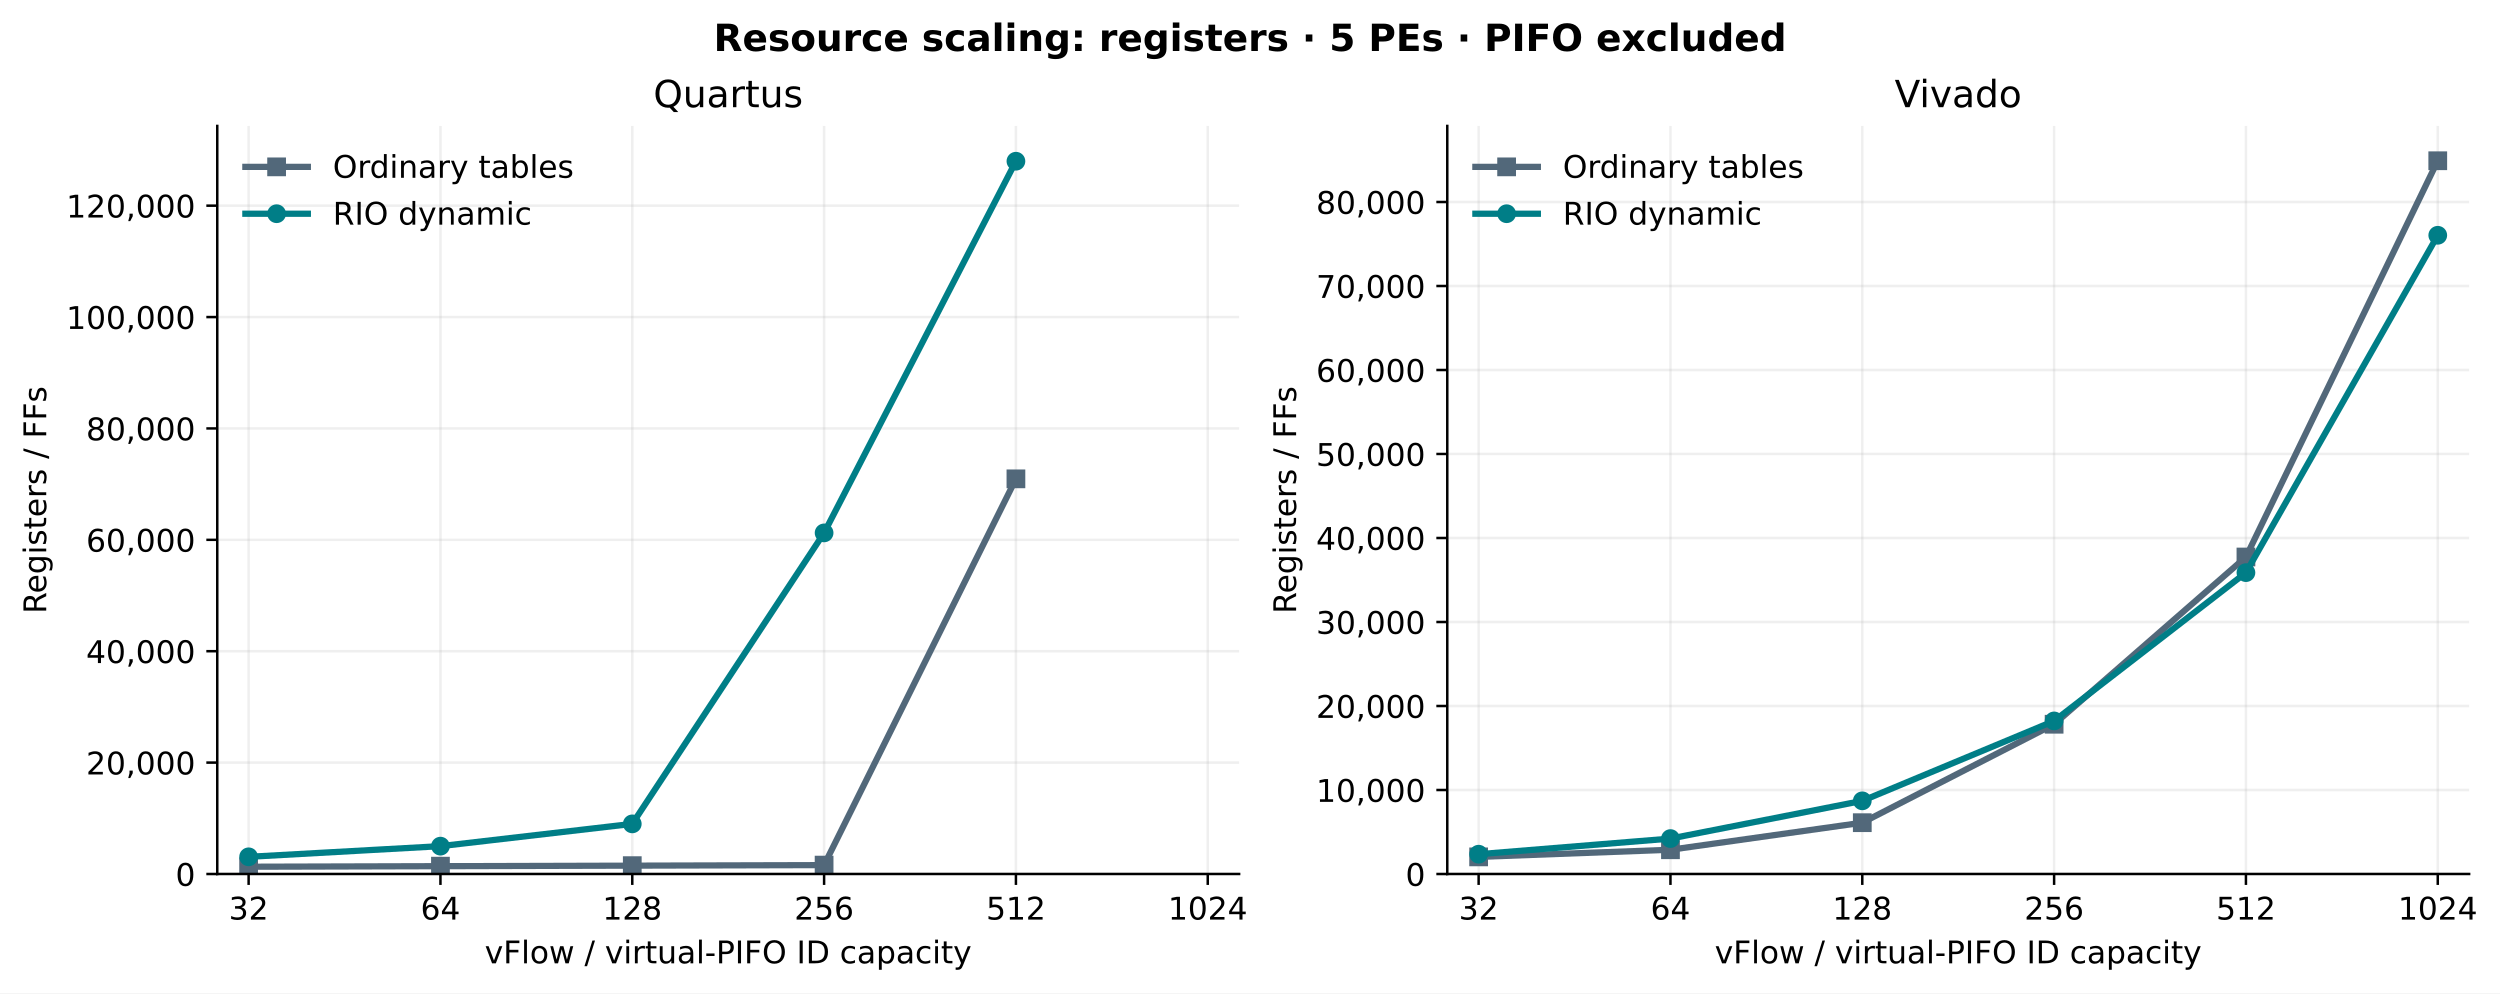
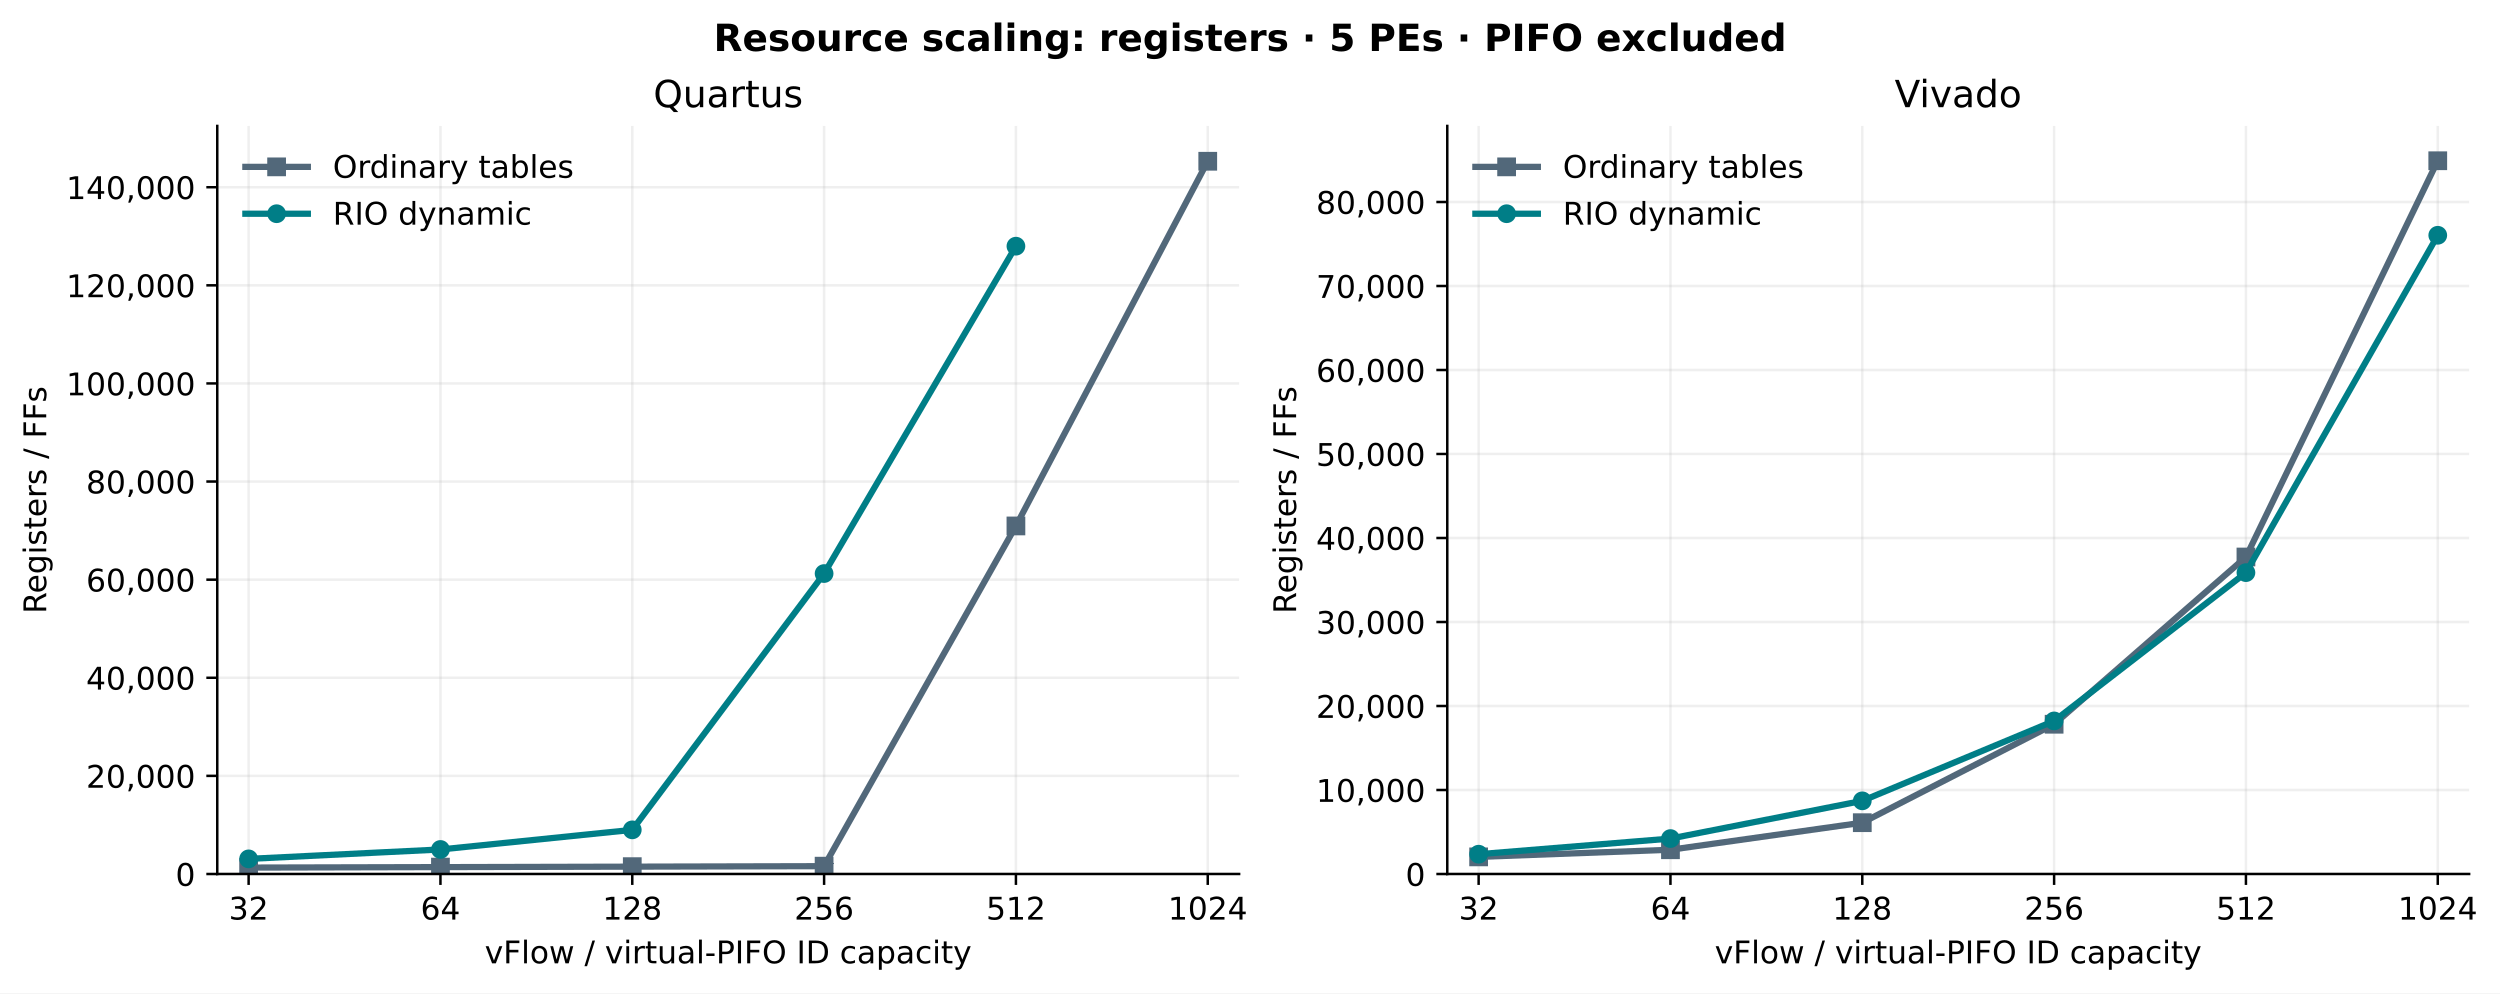
<svg xmlns="http://www.w3.org/2000/svg" xmlns:xlink="http://www.w3.org/1999/xlink" width="800.356pt" height="318pt" viewBox="0 0 800.356 318" version="1.1">
  <defs>
    <style type="text/css">*{stroke-linejoin: round; stroke-linecap: butt}</style>
  </defs>
  <g id="figure_1">
    <g id="patch_1">
      <path d="M 0 318  L 800.356 318  L 800.356 0  L 0 0  z " style="fill: #ffffff" />
    </g>
    <g id="axes_1">
      <g id="patch_2">
        <path d="M 69.554 279.799  L 396.693 279.799  L 396.693 40.32  L 69.554 40.32  z " style="fill: #ffffff" />
      </g>
      <g id="matplotlib.axis_1">
        <g id="xtick_1">
          <g id="line2d_1">
-             <path d="M 79.595 279.799  L 79.595 40.32  " clip-path="url(#pcfa082bccc)" style="fill: none; stroke: #b0b0b0; stroke-opacity: 0.2; stroke-width: 0.8; stroke-linecap: square" />
+             <path d="M 79.595 279.799  L 79.595 40.32  " clip-path="url(#pca7b6be6f2)" style="fill: none; stroke: #b0b0b0; stroke-opacity: 0.2; stroke-width: 0.8; stroke-linecap: square" />
          </g>
          <g id="line2d_2">
            <defs>
-               <path id="m7ac3d61be9" d="M 0 0  L 0 3.5  " style="stroke: #000000; stroke-width: 0.8" />
+               <path id="m7d0bd225ea" d="M 0 0  L 0 3.5  " style="stroke: #000000; stroke-width: 0.8" />
            </defs>
            <g>
-               <use xlink:href="#m7ac3d61be9" x="79.595" y="279.799" style="stroke: #000000; stroke-width: 0.8" />
+               <use xlink:href="#m7d0bd225ea" x="79.595" y="279.799" style="stroke: #000000; stroke-width: 0.8" />
            </g>
          </g>
          <g id="text_1">
            <text style="font-size: 10px; font-family: 'DejaVu Sans'; text-anchor: middle" x="79.595" y="294.396" transform="rotate(-0 79.59461 294.3964)">32</text>
          </g>
        </g>
        <g id="xtick_2">
          <g id="line2d_3">
-             <path d="M 141.006 279.799  L 141.006 40.32  " clip-path="url(#pcfa082bccc)" style="fill: none; stroke: #b0b0b0; stroke-opacity: 0.2; stroke-width: 0.8; stroke-linecap: square" />
+             <path d="M 141.006 279.799  L 141.006 40.32  " clip-path="url(#pca7b6be6f2)" style="fill: none; stroke: #b0b0b0; stroke-opacity: 0.2; stroke-width: 0.8; stroke-linecap: square" />
          </g>
          <g id="line2d_4">
            <g>
-               <use xlink:href="#m7ac3d61be9" x="141.006" y="279.799" style="stroke: #000000; stroke-width: 0.8" />
+               <use xlink:href="#m7d0bd225ea" x="141.006" y="279.799" style="stroke: #000000; stroke-width: 0.8" />
            </g>
          </g>
          <g id="text_2">
            <text style="font-size: 10px; font-family: 'DejaVu Sans'; text-anchor: middle" x="141.006" y="294.396" transform="rotate(-0 141.0061 294.3964)">64</text>
          </g>
        </g>
        <g id="xtick_3">
          <g id="line2d_5">
-             <path d="M 202.418 279.799  L 202.418 40.32  " clip-path="url(#pcfa082bccc)" style="fill: none; stroke: #b0b0b0; stroke-opacity: 0.2; stroke-width: 0.8; stroke-linecap: square" />
+             <path d="M 202.418 279.799  L 202.418 40.32  " clip-path="url(#pca7b6be6f2)" style="fill: none; stroke: #b0b0b0; stroke-opacity: 0.2; stroke-width: 0.8; stroke-linecap: square" />
          </g>
          <g id="line2d_6">
            <g>
-               <use xlink:href="#m7ac3d61be9" x="202.418" y="279.799" style="stroke: #000000; stroke-width: 0.8" />
+               <use xlink:href="#m7d0bd225ea" x="202.418" y="279.799" style="stroke: #000000; stroke-width: 0.8" />
            </g>
          </g>
          <g id="text_3">
            <text style="font-size: 10px; font-family: 'DejaVu Sans'; text-anchor: middle" x="202.418" y="294.396" transform="rotate(-0 202.4176 294.3964)">128</text>
          </g>
        </g>
        <g id="xtick_4">
          <g id="line2d_7">
-             <path d="M 263.829 279.799  L 263.829 40.32  " clip-path="url(#pcfa082bccc)" style="fill: none; stroke: #b0b0b0; stroke-opacity: 0.2; stroke-width: 0.8; stroke-linecap: square" />
+             <path d="M 263.829 279.799  L 263.829 40.32  " clip-path="url(#pca7b6be6f2)" style="fill: none; stroke: #b0b0b0; stroke-opacity: 0.2; stroke-width: 0.8; stroke-linecap: square" />
          </g>
          <g id="line2d_8">
            <g>
-               <use xlink:href="#m7ac3d61be9" x="263.829" y="279.799" style="stroke: #000000; stroke-width: 0.8" />
+               <use xlink:href="#m7d0bd225ea" x="263.829" y="279.799" style="stroke: #000000; stroke-width: 0.8" />
            </g>
          </g>
          <g id="text_4">
            <text style="font-size: 10px; font-family: 'DejaVu Sans'; text-anchor: middle" x="263.829" y="294.396" transform="rotate(-0 263.829 294.3964)">256</text>
          </g>
        </g>
        <g id="xtick_5">
          <g id="line2d_9">
-             <path d="M 325.241 279.799  L 325.241 40.32  " clip-path="url(#pcfa082bccc)" style="fill: none; stroke: #b0b0b0; stroke-opacity: 0.2; stroke-width: 0.8; stroke-linecap: square" />
+             <path d="M 325.241 279.799  L 325.241 40.32  " clip-path="url(#pca7b6be6f2)" style="fill: none; stroke: #b0b0b0; stroke-opacity: 0.2; stroke-width: 0.8; stroke-linecap: square" />
          </g>
          <g id="line2d_10">
            <g>
-               <use xlink:href="#m7ac3d61be9" x="325.241" y="279.799" style="stroke: #000000; stroke-width: 0.8" />
+               <use xlink:href="#m7d0bd225ea" x="325.241" y="279.799" style="stroke: #000000; stroke-width: 0.8" />
            </g>
          </g>
          <g id="text_5">
            <text style="font-size: 10px; font-family: 'DejaVu Sans'; text-anchor: middle" x="325.241" y="294.396" transform="rotate(-0 325.2405 294.3964)">512</text>
          </g>
        </g>
        <g id="xtick_6">
          <g id="line2d_11">
-             <path d="M 386.652 279.799  L 386.652 40.32  " clip-path="url(#pcfa082bccc)" style="fill: none; stroke: #b0b0b0; stroke-opacity: 0.2; stroke-width: 0.8; stroke-linecap: square" />
+             <path d="M 386.652 279.799  L 386.652 40.32  " clip-path="url(#pca7b6be6f2)" style="fill: none; stroke: #b0b0b0; stroke-opacity: 0.2; stroke-width: 0.8; stroke-linecap: square" />
          </g>
          <g id="line2d_12">
            <g>
-               <use xlink:href="#m7ac3d61be9" x="386.652" y="279.799" style="stroke: #000000; stroke-width: 0.8" />
+               <use xlink:href="#m7d0bd225ea" x="386.652" y="279.799" style="stroke: #000000; stroke-width: 0.8" />
            </g>
          </g>
          <g id="text_6">
            <text style="font-size: 10px; font-family: 'DejaVu Sans'; text-anchor: middle" x="386.652" y="294.396" transform="rotate(-0 386.652 294.3964)">1024</text>
          </g>
        </g>
        <g id="text_7">
          <text style="font-size: 10px; font-family: 'DejaVu Sans'; text-anchor: middle" x="233.123" y="308.397" transform="rotate(-0 233.1233 308.3972)">vFlow / virtual-PIFO ID capacity</text>
        </g>
      </g>
      <g id="matplotlib.axis_2">
        <g id="ytick_1">
          <g id="line2d_13">
-             <path d="M 69.554 279.799  L 396.693 279.799  " clip-path="url(#pcfa082bccc)" style="fill: none; stroke: #b0b0b0; stroke-opacity: 0.2; stroke-width: 0.8; stroke-linecap: square" />
+             <path d="M 69.554 279.799  L 396.693 279.799  " clip-path="url(#pca7b6be6f2)" style="fill: none; stroke: #b0b0b0; stroke-opacity: 0.2; stroke-width: 0.8; stroke-linecap: square" />
          </g>
          <g id="line2d_14">
            <defs>
-               <path id="m022627ec4b" d="M 0 0  L -3.5 0  " style="stroke: #000000; stroke-width: 0.8" />
+               <path id="m250679e8e9" d="M 0 0  L -3.5 0  " style="stroke: #000000; stroke-width: 0.8" />
            </defs>
            <g>
-               <use xlink:href="#m022627ec4b" x="69.554" y="279.799" style="stroke: #000000; stroke-width: 0.8" />
+               <use xlink:href="#m250679e8e9" x="69.554" y="279.799" style="stroke: #000000; stroke-width: 0.8" />
            </g>
          </g>
          <g id="text_8">
            <text style="font-size: 10px; font-family: 'DejaVu Sans'; text-anchor: end" x="62.554" y="283.598" transform="rotate(-0 62.55391 283.5976)">0</text>
          </g>
        </g>
        <g id="ytick_2">
          <g id="line2d_15">
-             <path d="M 69.554 244.14  L 396.693 244.14  " clip-path="url(#pcfa082bccc)" style="fill: none; stroke: #b0b0b0; stroke-opacity: 0.2; stroke-width: 0.8; stroke-linecap: square" />
+             <path d="M 69.554 248.39  L 396.693 248.39  " clip-path="url(#pca7b6be6f2)" style="fill: none; stroke: #b0b0b0; stroke-opacity: 0.2; stroke-width: 0.8; stroke-linecap: square" />
          </g>
          <g id="line2d_16">
            <g>
-               <use xlink:href="#m022627ec4b" x="69.554" y="244.14" style="stroke: #000000; stroke-width: 0.8" />
+               <use xlink:href="#m250679e8e9" x="69.554" y="248.39" style="stroke: #000000; stroke-width: 0.8" />
            </g>
          </g>
          <g id="text_9">
-             <text style="font-size: 10px; font-family: 'DejaVu Sans'; text-anchor: end" x="62.554" y="247.938" transform="rotate(-0 62.55391 247.9385)">20,000</text>
+             <text style="font-size: 10px; font-family: 'DejaVu Sans'; text-anchor: end" x="62.554" y="252.189" transform="rotate(-0 62.55391 252.1889)">20,000</text>
          </g>
        </g>
        <g id="ytick_3">
          <g id="line2d_17">
-             <path d="M 69.554 208.481  L 396.693 208.481  " clip-path="url(#pcfa082bccc)" style="fill: none; stroke: #b0b0b0; stroke-opacity: 0.2; stroke-width: 0.8; stroke-linecap: square" />
+             <path d="M 69.554 216.981  L 396.693 216.981  " clip-path="url(#pca7b6be6f2)" style="fill: none; stroke: #b0b0b0; stroke-opacity: 0.2; stroke-width: 0.8; stroke-linecap: square" />
          </g>
          <g id="line2d_18">
            <g>
-               <use xlink:href="#m022627ec4b" x="69.554" y="208.481" style="stroke: #000000; stroke-width: 0.8" />
+               <use xlink:href="#m250679e8e9" x="69.554" y="216.981" style="stroke: #000000; stroke-width: 0.8" />
            </g>
          </g>
          <g id="text_10">
-             <text style="font-size: 10px; font-family: 'DejaVu Sans'; text-anchor: end" x="62.554" y="212.279" transform="rotate(-0 62.55391 212.2794)">40,000</text>
+             <text style="font-size: 10px; font-family: 'DejaVu Sans'; text-anchor: end" x="62.554" y="220.78" transform="rotate(-0 62.55391 220.7803)">40,000</text>
          </g>
        </g>
        <g id="ytick_4">
          <g id="line2d_19">
-             <path d="M 69.554 172.821  L 396.693 172.821  " clip-path="url(#pcfa082bccc)" style="fill: none; stroke: #b0b0b0; stroke-opacity: 0.2; stroke-width: 0.8; stroke-linecap: square" />
+             <path d="M 69.554 185.573  L 396.693 185.573  " clip-path="url(#pca7b6be6f2)" style="fill: none; stroke: #b0b0b0; stroke-opacity: 0.2; stroke-width: 0.8; stroke-linecap: square" />
          </g>
          <g id="line2d_20">
            <g>
-               <use xlink:href="#m022627ec4b" x="69.554" y="172.821" style="stroke: #000000; stroke-width: 0.8" />
+               <use xlink:href="#m250679e8e9" x="69.554" y="185.573" style="stroke: #000000; stroke-width: 0.8" />
            </g>
          </g>
          <g id="text_11">
-             <text style="font-size: 10px; font-family: 'DejaVu Sans'; text-anchor: end" x="62.554" y="176.62" transform="rotate(-0 62.55391 176.6203)">60,000</text>
+             <text style="font-size: 10px; font-family: 'DejaVu Sans'; text-anchor: end" x="62.554" y="189.372" transform="rotate(-0 62.55391 189.3716)">60,000</text>
          </g>
        </g>
        <g id="ytick_5">
          <g id="line2d_21">
-             <path d="M 69.554 137.162  L 396.693 137.162  " clip-path="url(#pcfa082bccc)" style="fill: none; stroke: #b0b0b0; stroke-opacity: 0.2; stroke-width: 0.8; stroke-linecap: square" />
+             <path d="M 69.554 154.164  L 396.693 154.164  " clip-path="url(#pca7b6be6f2)" style="fill: none; stroke: #b0b0b0; stroke-opacity: 0.2; stroke-width: 0.8; stroke-linecap: square" />
          </g>
          <g id="line2d_22">
            <g>
-               <use xlink:href="#m022627ec4b" x="69.554" y="137.162" style="stroke: #000000; stroke-width: 0.8" />
+               <use xlink:href="#m250679e8e9" x="69.554" y="154.164" style="stroke: #000000; stroke-width: 0.8" />
            </g>
          </g>
          <g id="text_12">
-             <text style="font-size: 10px; font-family: 'DejaVu Sans'; text-anchor: end" x="62.554" y="140.961" transform="rotate(-0 62.55391 140.9612)">80,000</text>
+             <text style="font-size: 10px; font-family: 'DejaVu Sans'; text-anchor: end" x="62.554" y="157.963" transform="rotate(-0 62.55391 157.963)">80,000</text>
          </g>
        </g>
        <g id="ytick_6">
          <g id="line2d_23">
-             <path d="M 69.554 101.503  L 396.693 101.503  " clip-path="url(#pcfa082bccc)" style="fill: none; stroke: #b0b0b0; stroke-opacity: 0.2; stroke-width: 0.8; stroke-linecap: square" />
+             <path d="M 69.554 122.755  L 396.693 122.755  " clip-path="url(#pca7b6be6f2)" style="fill: none; stroke: #b0b0b0; stroke-opacity: 0.2; stroke-width: 0.8; stroke-linecap: square" />
          </g>
          <g id="line2d_24">
            <g>
-               <use xlink:href="#m022627ec4b" x="69.554" y="101.503" style="stroke: #000000; stroke-width: 0.8" />
+               <use xlink:href="#m250679e8e9" x="69.554" y="122.755" style="stroke: #000000; stroke-width: 0.8" />
            </g>
          </g>
          <g id="text_13">
-             <text style="font-size: 10px; font-family: 'DejaVu Sans'; text-anchor: end" x="62.554" y="105.302" transform="rotate(-0 62.55391 105.3021)">100,000</text>
+             <text style="font-size: 10px; font-family: 'DejaVu Sans'; text-anchor: end" x="62.554" y="126.554" transform="rotate(-0 62.55391 126.5543)">100,000</text>
          </g>
        </g>
        <g id="ytick_7">
          <g id="line2d_25">
-             <path d="M 69.554 65.844  L 396.693 65.844  " clip-path="url(#pcfa082bccc)" style="fill: none; stroke: #b0b0b0; stroke-opacity: 0.2; stroke-width: 0.8; stroke-linecap: square" />
+             <path d="M 69.554 91.347  L 396.693 91.347  " clip-path="url(#pca7b6be6f2)" style="fill: none; stroke: #b0b0b0; stroke-opacity: 0.2; stroke-width: 0.8; stroke-linecap: square" />
          </g>
          <g id="line2d_26">
            <g>
-               <use xlink:href="#m022627ec4b" x="69.554" y="65.844" style="stroke: #000000; stroke-width: 0.8" />
+               <use xlink:href="#m250679e8e9" x="69.554" y="91.347" style="stroke: #000000; stroke-width: 0.8" />
            </g>
          </g>
          <g id="text_14">
-             <text style="font-size: 10px; font-family: 'DejaVu Sans'; text-anchor: end" x="62.554" y="69.643" transform="rotate(-0 62.55391 69.64306)">120,000</text>
-           </g>
-         </g>
-         <g id="text_15">
+             <text style="font-size: 10px; font-family: 'DejaVu Sans'; text-anchor: end" x="62.554" y="95.146" transform="rotate(-0 62.55391 95.14565)">120,000</text>
+           </g>
+         </g>
+         <g id="ytick_8">
+           <g id="line2d_27">
+             <path d="M 69.554 59.938  L 396.693 59.938  " clip-path="url(#pca7b6be6f2)" style="fill: none; stroke: #b0b0b0; stroke-opacity: 0.2; stroke-width: 0.8; stroke-linecap: square" />
+           </g>
+           <g id="line2d_28">
+             <g>
+               <use xlink:href="#m250679e8e9" x="69.554" y="59.938" style="stroke: #000000; stroke-width: 0.8" />
+             </g>
+           </g>
+           <g id="text_15">
+             <text style="font-size: 10px; font-family: 'DejaVu Sans'; text-anchor: end" x="62.554" y="63.737" transform="rotate(-0 62.55391 63.737)">140,000</text>
+           </g>
+         </g>
+         <g id="text_16">
          <text style="font-size: 10px; font-family: 'DejaVu Sans'; text-anchor: middle" x="14.798" y="160.059" transform="rotate(-90 14.79844 160.0591)">Registers / FFs</text>
        </g>
      </g>
-       <g id="line2d_27">
-         <path d="M 79.595 277.476  L 141.006 277.301  L 202.418 277.126  L 263.829 276.951  L 325.241 153.298  " clip-path="url(#pcfa082bccc)" style="fill: none; stroke: #52687a; stroke-width: 2; stroke-linecap: square" />
+       <g id="line2d_29">
+         <path d="M 79.595 277.752  L 141.006 277.599  L 202.418 277.445  L 263.829 277.291  L 325.241 168.377  L 386.652 51.626  " clip-path="url(#pca7b6be6f2)" style="fill: none; stroke: #52687a; stroke-width: 2; stroke-linecap: square" />
        <defs>
-           <path id="m9f18bbaaa6" d="M -2.5 2.5  L 2.5 2.5  L 2.5 -2.5  L -2.5 -2.5  z " style="stroke: #52687a; stroke-linejoin: miter" />
+           <path id="m8c528c376e" d="M -2.5 2.5  L 2.5 2.5  L 2.5 -2.5  L -2.5 -2.5  z " style="stroke: #52687a; stroke-linejoin: miter" />
        </defs>
-         <g clip-path="url(#pcfa082bccc)">
-           <use xlink:href="#m9f18bbaaa6" x="79.595" y="277.476" style="fill: #52687a; stroke: #52687a; stroke-linejoin: miter" />
-           <use xlink:href="#m9f18bbaaa6" x="141.006" y="277.301" style="fill: #52687a; stroke: #52687a; stroke-linejoin: miter" />
-           <use xlink:href="#m9f18bbaaa6" x="202.418" y="277.126" style="fill: #52687a; stroke: #52687a; stroke-linejoin: miter" />
-           <use xlink:href="#m9f18bbaaa6" x="263.829" y="276.951" style="fill: #52687a; stroke: #52687a; stroke-linejoin: miter" />
-           <use xlink:href="#m9f18bbaaa6" x="325.241" y="153.298" style="fill: #52687a; stroke: #52687a; stroke-linejoin: miter" />
-         </g>
-       </g>
-       <g id="line2d_28">
-         <path d="M 79.595 274.307  L 141.006 270.888  L 202.418 263.759  L 263.829 170.603  L 325.241 51.613  " clip-path="url(#pcfa082bccc)" style="fill: none; stroke: #007e87; stroke-width: 2; stroke-linecap: square" />
+         <g clip-path="url(#pca7b6be6f2)">
+           <use xlink:href="#m8c528c376e" x="79.595" y="277.752" style="fill: #52687a; stroke: #52687a; stroke-linejoin: miter" />
+           <use xlink:href="#m8c528c376e" x="141.006" y="277.599" style="fill: #52687a; stroke: #52687a; stroke-linejoin: miter" />
+           <use xlink:href="#m8c528c376e" x="202.418" y="277.445" style="fill: #52687a; stroke: #52687a; stroke-linejoin: miter" />
+           <use xlink:href="#m8c528c376e" x="263.829" y="277.291" style="fill: #52687a; stroke: #52687a; stroke-linejoin: miter" />
+           <use xlink:href="#m8c528c376e" x="325.241" y="168.377" style="fill: #52687a; stroke: #52687a; stroke-linejoin: miter" />
+           <use xlink:href="#m8c528c376e" x="386.652" y="51.626" style="fill: #52687a; stroke: #52687a; stroke-linejoin: miter" />
+         </g>
+       </g>
+       <g id="line2d_30">
+         <path d="M 79.595 274.962  L 141.006 271.95  L 202.418 265.671  L 263.829 183.619  L 325.241 78.812  " clip-path="url(#pca7b6be6f2)" style="fill: none; stroke: #007e87; stroke-width: 2; stroke-linecap: square" />
        <defs>
-           <path id="m5d7c180a95" d="M 0 2.5  C 0.663 2.5 1.299 2.237 1.768 1.768  C 2.237 1.299 2.5 0.663 2.5 0  C 2.5 -0.663 2.237 -1.299 1.768 -1.768  C 1.299 -2.237 0.663 -2.5 0 -2.5  C -0.663 -2.5 -1.299 -2.237 -1.768 -1.768  C -2.237 -1.299 -2.5 -0.663 -2.5 0  C -2.5 0.663 -2.237 1.299 -1.768 1.768  C -1.299 2.237 -0.663 2.5 0 2.5  z " style="stroke: #007e87" />
+           <path id="m369d8bc458" d="M 0 2.5  C 0.663 2.5 1.299 2.237 1.768 1.768  C 2.237 1.299 2.5 0.663 2.5 0  C 2.5 -0.663 2.237 -1.299 1.768 -1.768  C 1.299 -2.237 0.663 -2.5 0 -2.5  C -0.663 -2.5 -1.299 -2.237 -1.768 -1.768  C -2.237 -1.299 -2.5 -0.663 -2.5 0  C -2.5 0.663 -2.237 1.299 -1.768 1.768  C -1.299 2.237 -0.663 2.5 0 2.5  z " style="stroke: #007e87" />
        </defs>
-         <g clip-path="url(#pcfa082bccc)">
-           <use xlink:href="#m5d7c180a95" x="79.595" y="274.307" style="fill: #007e87; stroke: #007e87" />
-           <use xlink:href="#m5d7c180a95" x="141.006" y="270.888" style="fill: #007e87; stroke: #007e87" />
-           <use xlink:href="#m5d7c180a95" x="202.418" y="263.759" style="fill: #007e87; stroke: #007e87" />
-           <use xlink:href="#m5d7c180a95" x="263.829" y="170.603" style="fill: #007e87; stroke: #007e87" />
-           <use xlink:href="#m5d7c180a95" x="325.241" y="51.613" style="fill: #007e87; stroke: #007e87" />
+         <g clip-path="url(#pca7b6be6f2)">
+           <use xlink:href="#m369d8bc458" x="79.595" y="274.962" style="fill: #007e87; stroke: #007e87" />
+           <use xlink:href="#m369d8bc458" x="141.006" y="271.95" style="fill: #007e87; stroke: #007e87" />
+           <use xlink:href="#m369d8bc458" x="202.418" y="265.671" style="fill: #007e87; stroke: #007e87" />
+           <use xlink:href="#m369d8bc458" x="263.829" y="183.619" style="fill: #007e87; stroke: #007e87" />
+           <use xlink:href="#m369d8bc458" x="325.241" y="78.812" style="fill: #007e87; stroke: #007e87" />
        </g>
      </g>
      <g id="patch_3">
        <path d="M 69.554 279.799  L 69.554 40.32  " style="fill: none; stroke: #000000; stroke-width: 0.8; stroke-linejoin: miter; stroke-linecap: square" />
      </g>
      <g id="patch_4">
        <path d="M 69.554 279.799  L 396.693 279.799  " style="fill: none; stroke: #000000; stroke-width: 0.8; stroke-linejoin: miter; stroke-linecap: square" />
      </g>
-       <g id="text_16">
+       <g id="text_17">
        <text style="font-size: 12px; font-family: 'DejaVu Sans'; text-anchor: middle" x="233.123" y="34.32" transform="rotate(-0 233.1233 34.31954)">Quartus</text>
      </g>
      <g id="legend_1">
-         <g id="line2d_29">
+         <g id="line2d_31">
          <path d="M 78.554 53.418  L 88.554 53.418  L 98.554 53.418  " style="fill: none; stroke: #52687a; stroke-width: 2; stroke-linecap: square" />
          <g>
-             <use xlink:href="#m9f18bbaaa6" x="88.554" y="53.418" style="fill: #52687a; stroke: #52687a; stroke-linejoin: miter" />
-           </g>
-         </g>
-         <g id="text_17">
+             <use xlink:href="#m8c528c376e" x="88.554" y="53.418" style="fill: #52687a; stroke: #52687a; stroke-linejoin: miter" />
+           </g>
+         </g>
+         <g id="text_18">
          <text style="font-size: 10px; font-family: 'DejaVu Sans'; text-anchor: start" x="106.554" y="56.918" transform="rotate(-0 106.5539 56.91798)">Ordinary tables</text>
        </g>
-         <g id="line2d_30">
+         <g id="line2d_32">
          <path d="M 78.554 68.419  L 88.554 68.419  L 98.554 68.419  " style="fill: none; stroke: #007e87; stroke-width: 2; stroke-linecap: square" />
          <g>
-             <use xlink:href="#m5d7c180a95" x="88.554" y="68.419" style="fill: #007e87; stroke: #007e87" />
-           </g>
-         </g>
-         <g id="text_18">
+             <use xlink:href="#m369d8bc458" x="88.554" y="68.419" style="fill: #007e87; stroke: #007e87" />
+           </g>
+         </g>
+         <g id="text_19">
          <text style="font-size: 10px; font-family: 'DejaVu Sans'; text-anchor: start" x="106.554" y="71.919" transform="rotate(-0 106.5539 71.91876)">RIO dynamic</text>
        </g>
      </g>
    </g>
    <g id="axes_2">
      <g id="patch_5">
        <path d="M 463.332 279.799  L 790.471 279.799  L 790.471 40.32  L 463.332 40.32  z " style="fill: #ffffff" />
      </g>
      <g id="matplotlib.axis_3">
        <g id="xtick_7">
-           <g id="line2d_31">
-             <path d="M 473.373 279.799  L 473.373 40.32  " clip-path="url(#p36518f0f8f)" style="fill: none; stroke: #b0b0b0; stroke-opacity: 0.2; stroke-width: 0.8; stroke-linecap: square" />
-           </g>
-           <g id="line2d_32">
-             <g>
-               <use xlink:href="#m7ac3d61be9" x="473.373" y="279.799" style="stroke: #000000; stroke-width: 0.8" />
-             </g>
-           </g>
-           <g id="text_19">
+           <g id="line2d_33">
+             <path d="M 473.373 279.799  L 473.373 40.32  " clip-path="url(#p5bcd1fc585)" style="fill: none; stroke: #b0b0b0; stroke-opacity: 0.2; stroke-width: 0.8; stroke-linecap: square" />
+           </g>
+           <g id="line2d_34">
+             <g>
+               <use xlink:href="#m7d0bd225ea" x="473.373" y="279.799" style="stroke: #000000; stroke-width: 0.8" />
+             </g>
+           </g>
+           <g id="text_20">
            <text style="font-size: 10px; font-family: 'DejaVu Sans'; text-anchor: middle" x="473.373" y="294.396" transform="rotate(-0 473.3731 294.3964)">32</text>
          </g>
        </g>
        <g id="xtick_8">
-           <g id="line2d_33">
-             <path d="M 534.785 279.799  L 534.785 40.32  " clip-path="url(#p36518f0f8f)" style="fill: none; stroke: #b0b0b0; stroke-opacity: 0.2; stroke-width: 0.8; stroke-linecap: square" />
-           </g>
-           <g id="line2d_34">
-             <g>
-               <use xlink:href="#m7ac3d61be9" x="534.785" y="279.799" style="stroke: #000000; stroke-width: 0.8" />
-             </g>
-           </g>
-           <g id="text_20">
+           <g id="line2d_35">
+             <path d="M 534.785 279.799  L 534.785 40.32  " clip-path="url(#p5bcd1fc585)" style="fill: none; stroke: #b0b0b0; stroke-opacity: 0.2; stroke-width: 0.8; stroke-linecap: square" />
+           </g>
+           <g id="line2d_36">
+             <g>
+               <use xlink:href="#m7d0bd225ea" x="534.785" y="279.799" style="stroke: #000000; stroke-width: 0.8" />
+             </g>
+           </g>
+           <g id="text_21">
            <text style="font-size: 10px; font-family: 'DejaVu Sans'; text-anchor: middle" x="534.785" y="294.396" transform="rotate(-0 534.7846 294.3964)">64</text>
          </g>
        </g>
        <g id="xtick_9">
-           <g id="line2d_35">
-             <path d="M 596.196 279.799  L 596.196 40.32  " clip-path="url(#p36518f0f8f)" style="fill: none; stroke: #b0b0b0; stroke-opacity: 0.2; stroke-width: 0.8; stroke-linecap: square" />
-           </g>
-           <g id="line2d_36">
-             <g>
-               <use xlink:href="#m7ac3d61be9" x="596.196" y="279.799" style="stroke: #000000; stroke-width: 0.8" />
-             </g>
-           </g>
-           <g id="text_21">
+           <g id="line2d_37">
+             <path d="M 596.196 279.799  L 596.196 40.32  " clip-path="url(#p5bcd1fc585)" style="fill: none; stroke: #b0b0b0; stroke-opacity: 0.2; stroke-width: 0.8; stroke-linecap: square" />
+           </g>
+           <g id="line2d_38">
+             <g>
+               <use xlink:href="#m7d0bd225ea" x="596.196" y="279.799" style="stroke: #000000; stroke-width: 0.8" />
+             </g>
+           </g>
+           <g id="text_22">
            <text style="font-size: 10px; font-family: 'DejaVu Sans'; text-anchor: middle" x="596.196" y="294.396" transform="rotate(-0 596.1961 294.3964)">128</text>
          </g>
        </g>
        <g id="xtick_10">
-           <g id="line2d_37">
-             <path d="M 657.608 279.799  L 657.608 40.32  " clip-path="url(#p36518f0f8f)" style="fill: none; stroke: #b0b0b0; stroke-opacity: 0.2; stroke-width: 0.8; stroke-linecap: square" />
-           </g>
-           <g id="line2d_38">
-             <g>
-               <use xlink:href="#m7ac3d61be9" x="657.608" y="279.799" style="stroke: #000000; stroke-width: 0.8" />
-             </g>
-           </g>
-           <g id="text_22">
+           <g id="line2d_39">
+             <path d="M 657.608 279.799  L 657.608 40.32  " clip-path="url(#p5bcd1fc585)" style="fill: none; stroke: #b0b0b0; stroke-opacity: 0.2; stroke-width: 0.8; stroke-linecap: square" />
+           </g>
+           <g id="line2d_40">
+             <g>
+               <use xlink:href="#m7d0bd225ea" x="657.608" y="279.799" style="stroke: #000000; stroke-width: 0.8" />
+             </g>
+           </g>
+           <g id="text_23">
            <text style="font-size: 10px; font-family: 'DejaVu Sans'; text-anchor: middle" x="657.608" y="294.396" transform="rotate(-0 657.6076 294.3964)">256</text>
          </g>
        </g>
        <g id="xtick_11">
-           <g id="line2d_39">
-             <path d="M 719.019 279.799  L 719.019 40.32  " clip-path="url(#p36518f0f8f)" style="fill: none; stroke: #b0b0b0; stroke-opacity: 0.2; stroke-width: 0.8; stroke-linecap: square" />
-           </g>
-           <g id="line2d_40">
-             <g>
-               <use xlink:href="#m7ac3d61be9" x="719.019" y="279.799" style="stroke: #000000; stroke-width: 0.8" />
-             </g>
-           </g>
-           <g id="text_23">
+           <g id="line2d_41">
+             <path d="M 719.019 279.799  L 719.019 40.32  " clip-path="url(#p5bcd1fc585)" style="fill: none; stroke: #b0b0b0; stroke-opacity: 0.2; stroke-width: 0.8; stroke-linecap: square" />
+           </g>
+           <g id="line2d_42">
+             <g>
+               <use xlink:href="#m7d0bd225ea" x="719.019" y="279.799" style="stroke: #000000; stroke-width: 0.8" />
+             </g>
+           </g>
+           <g id="text_24">
            <text style="font-size: 10px; font-family: 'DejaVu Sans'; text-anchor: middle" x="719.019" y="294.396" transform="rotate(-0 719.019 294.3964)">512</text>
          </g>
        </g>
        <g id="xtick_12">
-           <g id="line2d_41">
-             <path d="M 780.431 279.799  L 780.431 40.32  " clip-path="url(#p36518f0f8f)" style="fill: none; stroke: #b0b0b0; stroke-opacity: 0.2; stroke-width: 0.8; stroke-linecap: square" />
-           </g>
-           <g id="line2d_42">
-             <g>
-               <use xlink:href="#m7ac3d61be9" x="780.431" y="279.799" style="stroke: #000000; stroke-width: 0.8" />
-             </g>
-           </g>
-           <g id="text_24">
+           <g id="line2d_43">
+             <path d="M 780.431 279.799  L 780.431 40.32  " clip-path="url(#p5bcd1fc585)" style="fill: none; stroke: #b0b0b0; stroke-opacity: 0.2; stroke-width: 0.8; stroke-linecap: square" />
+           </g>
+           <g id="line2d_44">
+             <g>
+               <use xlink:href="#m7d0bd225ea" x="780.431" y="279.799" style="stroke: #000000; stroke-width: 0.8" />
+             </g>
+           </g>
+           <g id="text_25">
            <text style="font-size: 10px; font-family: 'DejaVu Sans'; text-anchor: middle" x="780.431" y="294.396" transform="rotate(-0 780.4305 294.3964)">1024</text>
          </g>
        </g>
-         <g id="text_25">
+         <g id="text_26">
          <text style="font-size: 10px; font-family: 'DejaVu Sans'; text-anchor: middle" x="626.902" y="308.397" transform="rotate(-0 626.9018 308.3972)">vFlow / virtual-PIFO ID capacity</text>
        </g>
      </g>
      <g id="matplotlib.axis_4">
-         <g id="ytick_8">
-           <g id="line2d_43">
-             <path d="M 463.332 279.799  L 790.471 279.799  " clip-path="url(#p36518f0f8f)" style="fill: none; stroke: #b0b0b0; stroke-opacity: 0.2; stroke-width: 0.8; stroke-linecap: square" />
-           </g>
-           <g id="line2d_44">
-             <g>
-               <use xlink:href="#m022627ec4b" x="463.332" y="279.799" style="stroke: #000000; stroke-width: 0.8" />
-             </g>
-           </g>
-           <g id="text_26">
-             <text style="font-size: 10px; font-family: 'DejaVu Sans'; text-anchor: end" x="456.332" y="283.598" transform="rotate(-0 456.3324 283.5976)">0</text>
-           </g>
-         </g>
        <g id="ytick_9">
          <g id="line2d_45">
-             <path d="M 463.332 252.907  L 790.471 252.907  " clip-path="url(#p36518f0f8f)" style="fill: none; stroke: #b0b0b0; stroke-opacity: 0.2; stroke-width: 0.8; stroke-linecap: square" />
+             <path d="M 463.332 279.799  L 790.471 279.799  " clip-path="url(#p5bcd1fc585)" style="fill: none; stroke: #b0b0b0; stroke-opacity: 0.2; stroke-width: 0.8; stroke-linecap: square" />
          </g>
          <g id="line2d_46">
            <g>
-               <use xlink:href="#m022627ec4b" x="463.332" y="252.907" style="stroke: #000000; stroke-width: 0.8" />
+               <use xlink:href="#m250679e8e9" x="463.332" y="279.799" style="stroke: #000000; stroke-width: 0.8" />
            </g>
          </g>
          <g id="text_27">
-             <text style="font-size: 10px; font-family: 'DejaVu Sans'; text-anchor: end" x="456.332" y="256.706" transform="rotate(-0 456.3324 256.7057)">10,000</text>
+             <text style="font-size: 10px; font-family: 'DejaVu Sans'; text-anchor: end" x="456.332" y="283.598" transform="rotate(-0 456.3324 283.5976)">0</text>
          </g>
        </g>
        <g id="ytick_10">
          <g id="line2d_47">
-             <path d="M 463.332 226.015  L 790.471 226.015  " clip-path="url(#p36518f0f8f)" style="fill: none; stroke: #b0b0b0; stroke-opacity: 0.2; stroke-width: 0.8; stroke-linecap: square" />
+             <path d="M 463.332 252.907  L 790.471 252.907  " clip-path="url(#p5bcd1fc585)" style="fill: none; stroke: #b0b0b0; stroke-opacity: 0.2; stroke-width: 0.8; stroke-linecap: square" />
          </g>
          <g id="line2d_48">
            <g>
-               <use xlink:href="#m022627ec4b" x="463.332" y="226.015" style="stroke: #000000; stroke-width: 0.8" />
+               <use xlink:href="#m250679e8e9" x="463.332" y="252.907" style="stroke: #000000; stroke-width: 0.8" />
            </g>
          </g>
          <g id="text_28">
-             <text style="font-size: 10px; font-family: 'DejaVu Sans'; text-anchor: end" x="456.332" y="229.814" transform="rotate(-0 456.3324 229.8138)">20,000</text>
+             <text style="font-size: 10px; font-family: 'DejaVu Sans'; text-anchor: end" x="456.332" y="256.706" transform="rotate(-0 456.3324 256.7057)">10,000</text>
          </g>
        </g>
        <g id="ytick_11">
          <g id="line2d_49">
-             <path d="M 463.332 199.123  L 790.471 199.123  " clip-path="url(#p36518f0f8f)" style="fill: none; stroke: #b0b0b0; stroke-opacity: 0.2; stroke-width: 0.8; stroke-linecap: square" />
+             <path d="M 463.332 226.015  L 790.471 226.015  " clip-path="url(#p5bcd1fc585)" style="fill: none; stroke: #b0b0b0; stroke-opacity: 0.2; stroke-width: 0.8; stroke-linecap: square" />
          </g>
          <g id="line2d_50">
            <g>
-               <use xlink:href="#m022627ec4b" x="463.332" y="199.123" style="stroke: #000000; stroke-width: 0.8" />
+               <use xlink:href="#m250679e8e9" x="463.332" y="226.015" style="stroke: #000000; stroke-width: 0.8" />
            </g>
          </g>
          <g id="text_29">
-             <text style="font-size: 10px; font-family: 'DejaVu Sans'; text-anchor: end" x="456.332" y="202.922" transform="rotate(-0 456.3324 202.922)">30,000</text>
+             <text style="font-size: 10px; font-family: 'DejaVu Sans'; text-anchor: end" x="456.332" y="229.814" transform="rotate(-0 456.3324 229.8138)">20,000</text>
          </g>
        </g>
        <g id="ytick_12">
          <g id="line2d_51">
-             <path d="M 463.332 172.231  L 790.471 172.231  " clip-path="url(#p36518f0f8f)" style="fill: none; stroke: #b0b0b0; stroke-opacity: 0.2; stroke-width: 0.8; stroke-linecap: square" />
+             <path d="M 463.332 199.123  L 790.471 199.123  " clip-path="url(#p5bcd1fc585)" style="fill: none; stroke: #b0b0b0; stroke-opacity: 0.2; stroke-width: 0.8; stroke-linecap: square" />
          </g>
          <g id="line2d_52">
            <g>
-               <use xlink:href="#m022627ec4b" x="463.332" y="172.231" style="stroke: #000000; stroke-width: 0.8" />
+               <use xlink:href="#m250679e8e9" x="463.332" y="199.123" style="stroke: #000000; stroke-width: 0.8" />
            </g>
          </g>
          <g id="text_30">
-             <text style="font-size: 10px; font-family: 'DejaVu Sans'; text-anchor: end" x="456.332" y="176.03" transform="rotate(-0 456.3324 176.0301)">40,000</text>
+             <text style="font-size: 10px; font-family: 'DejaVu Sans'; text-anchor: end" x="456.332" y="202.922" transform="rotate(-0 456.3324 202.922)">30,000</text>
          </g>
        </g>
        <g id="ytick_13">
          <g id="line2d_53">
-             <path d="M 463.332 145.339  L 790.471 145.339  " clip-path="url(#p36518f0f8f)" style="fill: none; stroke: #b0b0b0; stroke-opacity: 0.2; stroke-width: 0.8; stroke-linecap: square" />
+             <path d="M 463.332 172.231  L 790.471 172.231  " clip-path="url(#p5bcd1fc585)" style="fill: none; stroke: #b0b0b0; stroke-opacity: 0.2; stroke-width: 0.8; stroke-linecap: square" />
          </g>
          <g id="line2d_54">
            <g>
-               <use xlink:href="#m022627ec4b" x="463.332" y="145.339" style="stroke: #000000; stroke-width: 0.8" />
+               <use xlink:href="#m250679e8e9" x="463.332" y="172.231" style="stroke: #000000; stroke-width: 0.8" />
            </g>
          </g>
          <g id="text_31">
-             <text style="font-size: 10px; font-family: 'DejaVu Sans'; text-anchor: end" x="456.332" y="149.138" transform="rotate(-0 456.3324 149.1382)">50,000</text>
+             <text style="font-size: 10px; font-family: 'DejaVu Sans'; text-anchor: end" x="456.332" y="176.03" transform="rotate(-0 456.3324 176.0301)">40,000</text>
          </g>
        </g>
        <g id="ytick_14">
          <g id="line2d_55">
-             <path d="M 463.332 118.448  L 790.471 118.448  " clip-path="url(#p36518f0f8f)" style="fill: none; stroke: #b0b0b0; stroke-opacity: 0.2; stroke-width: 0.8; stroke-linecap: square" />
+             <path d="M 463.332 145.339  L 790.471 145.339  " clip-path="url(#p5bcd1fc585)" style="fill: none; stroke: #b0b0b0; stroke-opacity: 0.2; stroke-width: 0.8; stroke-linecap: square" />
          </g>
          <g id="line2d_56">
            <g>
-               <use xlink:href="#m022627ec4b" x="463.332" y="118.448" style="stroke: #000000; stroke-width: 0.8" />
+               <use xlink:href="#m250679e8e9" x="463.332" y="145.339" style="stroke: #000000; stroke-width: 0.8" />
            </g>
          </g>
          <g id="text_32">
-             <text style="font-size: 10px; font-family: 'DejaVu Sans'; text-anchor: end" x="456.332" y="122.246" transform="rotate(-0 456.3324 122.2464)">60,000</text>
+             <text style="font-size: 10px; font-family: 'DejaVu Sans'; text-anchor: end" x="456.332" y="149.138" transform="rotate(-0 456.3324 149.1382)">50,000</text>
          </g>
        </g>
        <g id="ytick_15">
          <g id="line2d_57">
-             <path d="M 463.332 91.556  L 790.471 91.556  " clip-path="url(#p36518f0f8f)" style="fill: none; stroke: #b0b0b0; stroke-opacity: 0.2; stroke-width: 0.8; stroke-linecap: square" />
+             <path d="M 463.332 118.448  L 790.471 118.448  " clip-path="url(#p5bcd1fc585)" style="fill: none; stroke: #b0b0b0; stroke-opacity: 0.2; stroke-width: 0.8; stroke-linecap: square" />
          </g>
          <g id="line2d_58">
            <g>
-               <use xlink:href="#m022627ec4b" x="463.332" y="91.556" style="stroke: #000000; stroke-width: 0.8" />
+               <use xlink:href="#m250679e8e9" x="463.332" y="118.448" style="stroke: #000000; stroke-width: 0.8" />
            </g>
          </g>
          <g id="text_33">
-             <text style="font-size: 10px; font-family: 'DejaVu Sans'; text-anchor: end" x="456.332" y="95.355" transform="rotate(-0 456.3324 95.3545)">70,000</text>
+             <text style="font-size: 10px; font-family: 'DejaVu Sans'; text-anchor: end" x="456.332" y="122.246" transform="rotate(-0 456.3324 122.2464)">60,000</text>
          </g>
        </g>
        <g id="ytick_16">
          <g id="line2d_59">
-             <path d="M 463.332 64.664  L 790.471 64.664  " clip-path="url(#p36518f0f8f)" style="fill: none; stroke: #b0b0b0; stroke-opacity: 0.2; stroke-width: 0.8; stroke-linecap: square" />
+             <path d="M 463.332 91.556  L 790.471 91.556  " clip-path="url(#p5bcd1fc585)" style="fill: none; stroke: #b0b0b0; stroke-opacity: 0.2; stroke-width: 0.8; stroke-linecap: square" />
          </g>
          <g id="line2d_60">
            <g>
-               <use xlink:href="#m022627ec4b" x="463.332" y="64.664" style="stroke: #000000; stroke-width: 0.8" />
+               <use xlink:href="#m250679e8e9" x="463.332" y="91.556" style="stroke: #000000; stroke-width: 0.8" />
            </g>
          </g>
          <g id="text_34">
+             <text style="font-size: 10px; font-family: 'DejaVu Sans'; text-anchor: end" x="456.332" y="95.355" transform="rotate(-0 456.3324 95.3545)">70,000</text>
+           </g>
+         </g>
+         <g id="ytick_17">
+           <g id="line2d_61">
+             <path d="M 463.332 64.664  L 790.471 64.664  " clip-path="url(#p5bcd1fc585)" style="fill: none; stroke: #b0b0b0; stroke-opacity: 0.2; stroke-width: 0.8; stroke-linecap: square" />
+           </g>
+           <g id="line2d_62">
+             <g>
+               <use xlink:href="#m250679e8e9" x="463.332" y="64.664" style="stroke: #000000; stroke-width: 0.8" />
+             </g>
+           </g>
+           <g id="text_35">
            <text style="font-size: 10px; font-family: 'DejaVu Sans'; text-anchor: end" x="456.332" y="68.463" transform="rotate(-0 456.3324 68.46264)">80,000</text>
          </g>
        </g>
-         <g id="text_35">
+         <g id="text_36">
          <text style="font-size: 10px; font-family: 'DejaVu Sans'; text-anchor: middle" x="414.939" y="160.059" transform="rotate(-90 414.9394 160.0591)">Registers / FFs</text>
        </g>
      </g>
-       <g id="line2d_61">
-         <path d="M 473.373 274.324  L 534.785 272.038  L 596.196 263.376  L 657.608 231.861  L 719.019 178.322  L 780.431 51.463  " clip-path="url(#p36518f0f8f)" style="fill: none; stroke: #52687a; stroke-width: 2; stroke-linecap: square" />
-         <g clip-path="url(#p36518f0f8f)">
-           <use xlink:href="#m9f18bbaaa6" x="473.373" y="274.324" style="fill: #52687a; stroke: #52687a; stroke-linejoin: miter" />
-           <use xlink:href="#m9f18bbaaa6" x="534.785" y="272.038" style="fill: #52687a; stroke: #52687a; stroke-linejoin: miter" />
-           <use xlink:href="#m9f18bbaaa6" x="596.196" y="263.376" style="fill: #52687a; stroke: #52687a; stroke-linejoin: miter" />
-           <use xlink:href="#m9f18bbaaa6" x="657.608" y="231.861" style="fill: #52687a; stroke: #52687a; stroke-linejoin: miter" />
-           <use xlink:href="#m9f18bbaaa6" x="719.019" y="178.322" style="fill: #52687a; stroke: #52687a; stroke-linejoin: miter" />
-           <use xlink:href="#m9f18bbaaa6" x="780.431" y="51.463" style="fill: #52687a; stroke: #52687a; stroke-linejoin: miter" />
-         </g>
-       </g>
-       <g id="line2d_62">
-         <path d="M 473.373 273.466  L 534.785 268.461  L 596.196 256.384  L 657.608 230.799  L 719.019 183.324  L 780.431 75.321  " clip-path="url(#p36518f0f8f)" style="fill: none; stroke: #007e87; stroke-width: 2; stroke-linecap: square" />
-         <g clip-path="url(#p36518f0f8f)">
-           <use xlink:href="#m5d7c180a95" x="473.373" y="273.466" style="fill: #007e87; stroke: #007e87" />
-           <use xlink:href="#m5d7c180a95" x="534.785" y="268.461" style="fill: #007e87; stroke: #007e87" />
-           <use xlink:href="#m5d7c180a95" x="596.196" y="256.384" style="fill: #007e87; stroke: #007e87" />
-           <use xlink:href="#m5d7c180a95" x="657.608" y="230.799" style="fill: #007e87; stroke: #007e87" />
-           <use xlink:href="#m5d7c180a95" x="719.019" y="183.324" style="fill: #007e87; stroke: #007e87" />
-           <use xlink:href="#m5d7c180a95" x="780.431" y="75.321" style="fill: #007e87; stroke: #007e87" />
+       <g id="line2d_63">
+         <path d="M 473.373 274.324  L 534.785 272.038  L 596.196 263.376  L 657.608 231.861  L 719.019 178.322  L 780.431 51.463  " clip-path="url(#p5bcd1fc585)" style="fill: none; stroke: #52687a; stroke-width: 2; stroke-linecap: square" />
+         <g clip-path="url(#p5bcd1fc585)">
+           <use xlink:href="#m8c528c376e" x="473.373" y="274.324" style="fill: #52687a; stroke: #52687a; stroke-linejoin: miter" />
+           <use xlink:href="#m8c528c376e" x="534.785" y="272.038" style="fill: #52687a; stroke: #52687a; stroke-linejoin: miter" />
+           <use xlink:href="#m8c528c376e" x="596.196" y="263.376" style="fill: #52687a; stroke: #52687a; stroke-linejoin: miter" />
+           <use xlink:href="#m8c528c376e" x="657.608" y="231.861" style="fill: #52687a; stroke: #52687a; stroke-linejoin: miter" />
+           <use xlink:href="#m8c528c376e" x="719.019" y="178.322" style="fill: #52687a; stroke: #52687a; stroke-linejoin: miter" />
+           <use xlink:href="#m8c528c376e" x="780.431" y="51.463" style="fill: #52687a; stroke: #52687a; stroke-linejoin: miter" />
+         </g>
+       </g>
+       <g id="line2d_64">
+         <path d="M 473.373 273.466  L 534.785 268.461  L 596.196 256.384  L 657.608 230.799  L 719.019 183.324  L 780.431 75.321  " clip-path="url(#p5bcd1fc585)" style="fill: none; stroke: #007e87; stroke-width: 2; stroke-linecap: square" />
+         <g clip-path="url(#p5bcd1fc585)">
+           <use xlink:href="#m369d8bc458" x="473.373" y="273.466" style="fill: #007e87; stroke: #007e87" />
+           <use xlink:href="#m369d8bc458" x="534.785" y="268.461" style="fill: #007e87; stroke: #007e87" />
+           <use xlink:href="#m369d8bc458" x="596.196" y="256.384" style="fill: #007e87; stroke: #007e87" />
+           <use xlink:href="#m369d8bc458" x="657.608" y="230.799" style="fill: #007e87; stroke: #007e87" />
+           <use xlink:href="#m369d8bc458" x="719.019" y="183.324" style="fill: #007e87; stroke: #007e87" />
+           <use xlink:href="#m369d8bc458" x="780.431" y="75.321" style="fill: #007e87; stroke: #007e87" />
        </g>
      </g>
      <g id="patch_6">
        <path d="M 463.332 279.799  L 463.332 40.32  " style="fill: none; stroke: #000000; stroke-width: 0.8; stroke-linejoin: miter; stroke-linecap: square" />
      </g>
      <g id="patch_7">
        <path d="M 463.332 279.799  L 790.471 279.799  " style="fill: none; stroke: #000000; stroke-width: 0.8; stroke-linejoin: miter; stroke-linecap: square" />
      </g>
-       <g id="text_36">
+       <g id="text_37">
        <text style="font-size: 12px; font-family: 'DejaVu Sans'; text-anchor: middle" x="626.902" y="34.32" transform="rotate(-0 626.9018 34.31954)">Vivado</text>
      </g>
      <g id="legend_2">
-         <g id="line2d_63">
+         <g id="line2d_65">
          <path d="M 472.332 53.418  L 482.332 53.418  L 492.332 53.418  " style="fill: none; stroke: #52687a; stroke-width: 2; stroke-linecap: square" />
          <g>
-             <use xlink:href="#m9f18bbaaa6" x="482.332" y="53.418" style="fill: #52687a; stroke: #52687a; stroke-linejoin: miter" />
-           </g>
-         </g>
-         <g id="text_37">
+             <use xlink:href="#m8c528c376e" x="482.332" y="53.418" style="fill: #52687a; stroke: #52687a; stroke-linejoin: miter" />
+           </g>
+         </g>
+         <g id="text_38">
          <text style="font-size: 10px; font-family: 'DejaVu Sans'; text-anchor: start" x="500.332" y="56.918" transform="rotate(-0 500.3324 56.91798)">Ordinary tables</text>
        </g>
-         <g id="line2d_64">
+         <g id="line2d_66">
          <path d="M 472.332 68.419  L 482.332 68.419  L 492.332 68.419  " style="fill: none; stroke: #007e87; stroke-width: 2; stroke-linecap: square" />
          <g>
-             <use xlink:href="#m5d7c180a95" x="482.332" y="68.419" style="fill: #007e87; stroke: #007e87" />
-           </g>
-         </g>
-         <g id="text_38">
+             <use xlink:href="#m369d8bc458" x="482.332" y="68.419" style="fill: #007e87; stroke: #007e87" />
+           </g>
+         </g>
+         <g id="text_39">
          <text style="font-size: 10px; font-family: 'DejaVu Sans'; text-anchor: start" x="500.332" y="71.919" transform="rotate(-0 500.3324 71.91876)">RIO dynamic</text>
        </g>
      </g>
    </g>
-     <g id="text_39">
+     <g id="text_40">
      <text style="font-weight: 700; font-size: 12px; font-family: 'DejaVu Sans'; text-anchor: middle" x="400.2" y="16.318" transform="rotate(-0 400.1998 16.31812)">Resource scaling: registers · 5 PEs · PIFO excluded</text>
    </g>
  </g>
  <defs>
-     <clipPath id="pcfa082bccc">
+     <clipPath id="pca7b6be6f2">
      <rect x="69.554" y="40.32" width="327.139" height="239.479" />
    </clipPath>
-     <clipPath id="p36518f0f8f">
+     <clipPath id="p5bcd1fc585">
      <rect x="463.332" y="40.32" width="327.139" height="239.479" />
    </clipPath>
  </defs>
</svg>
